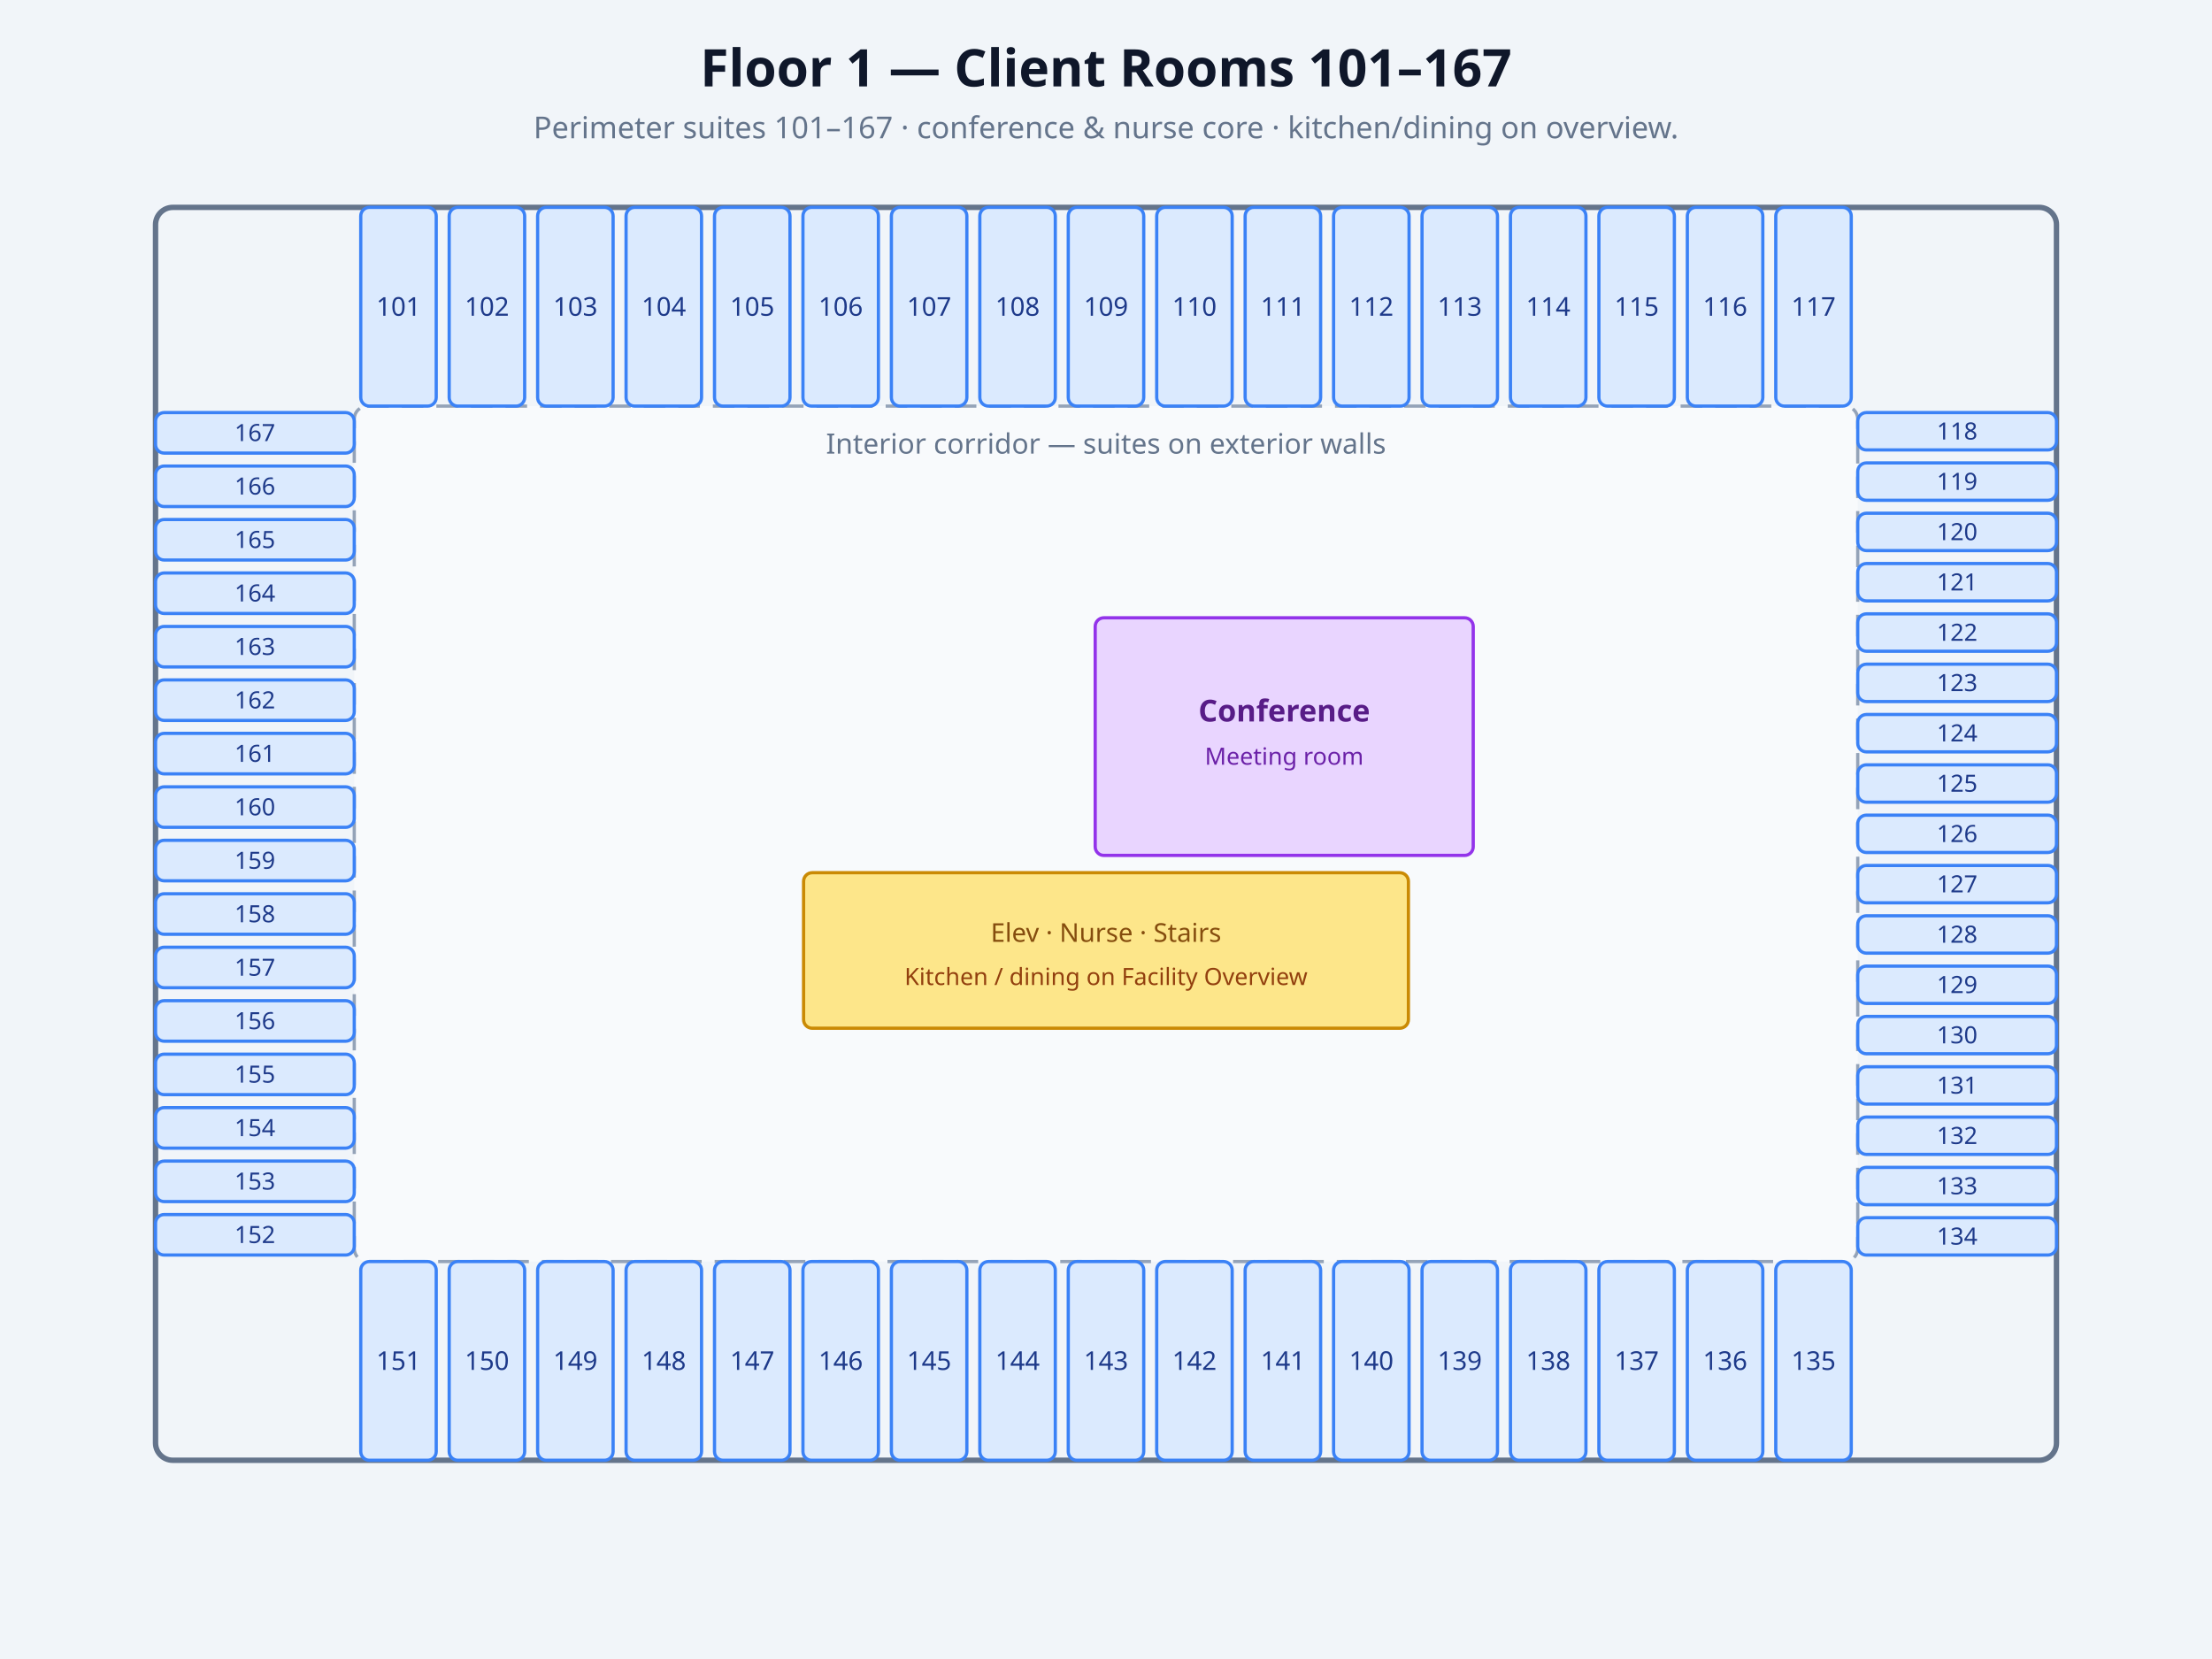
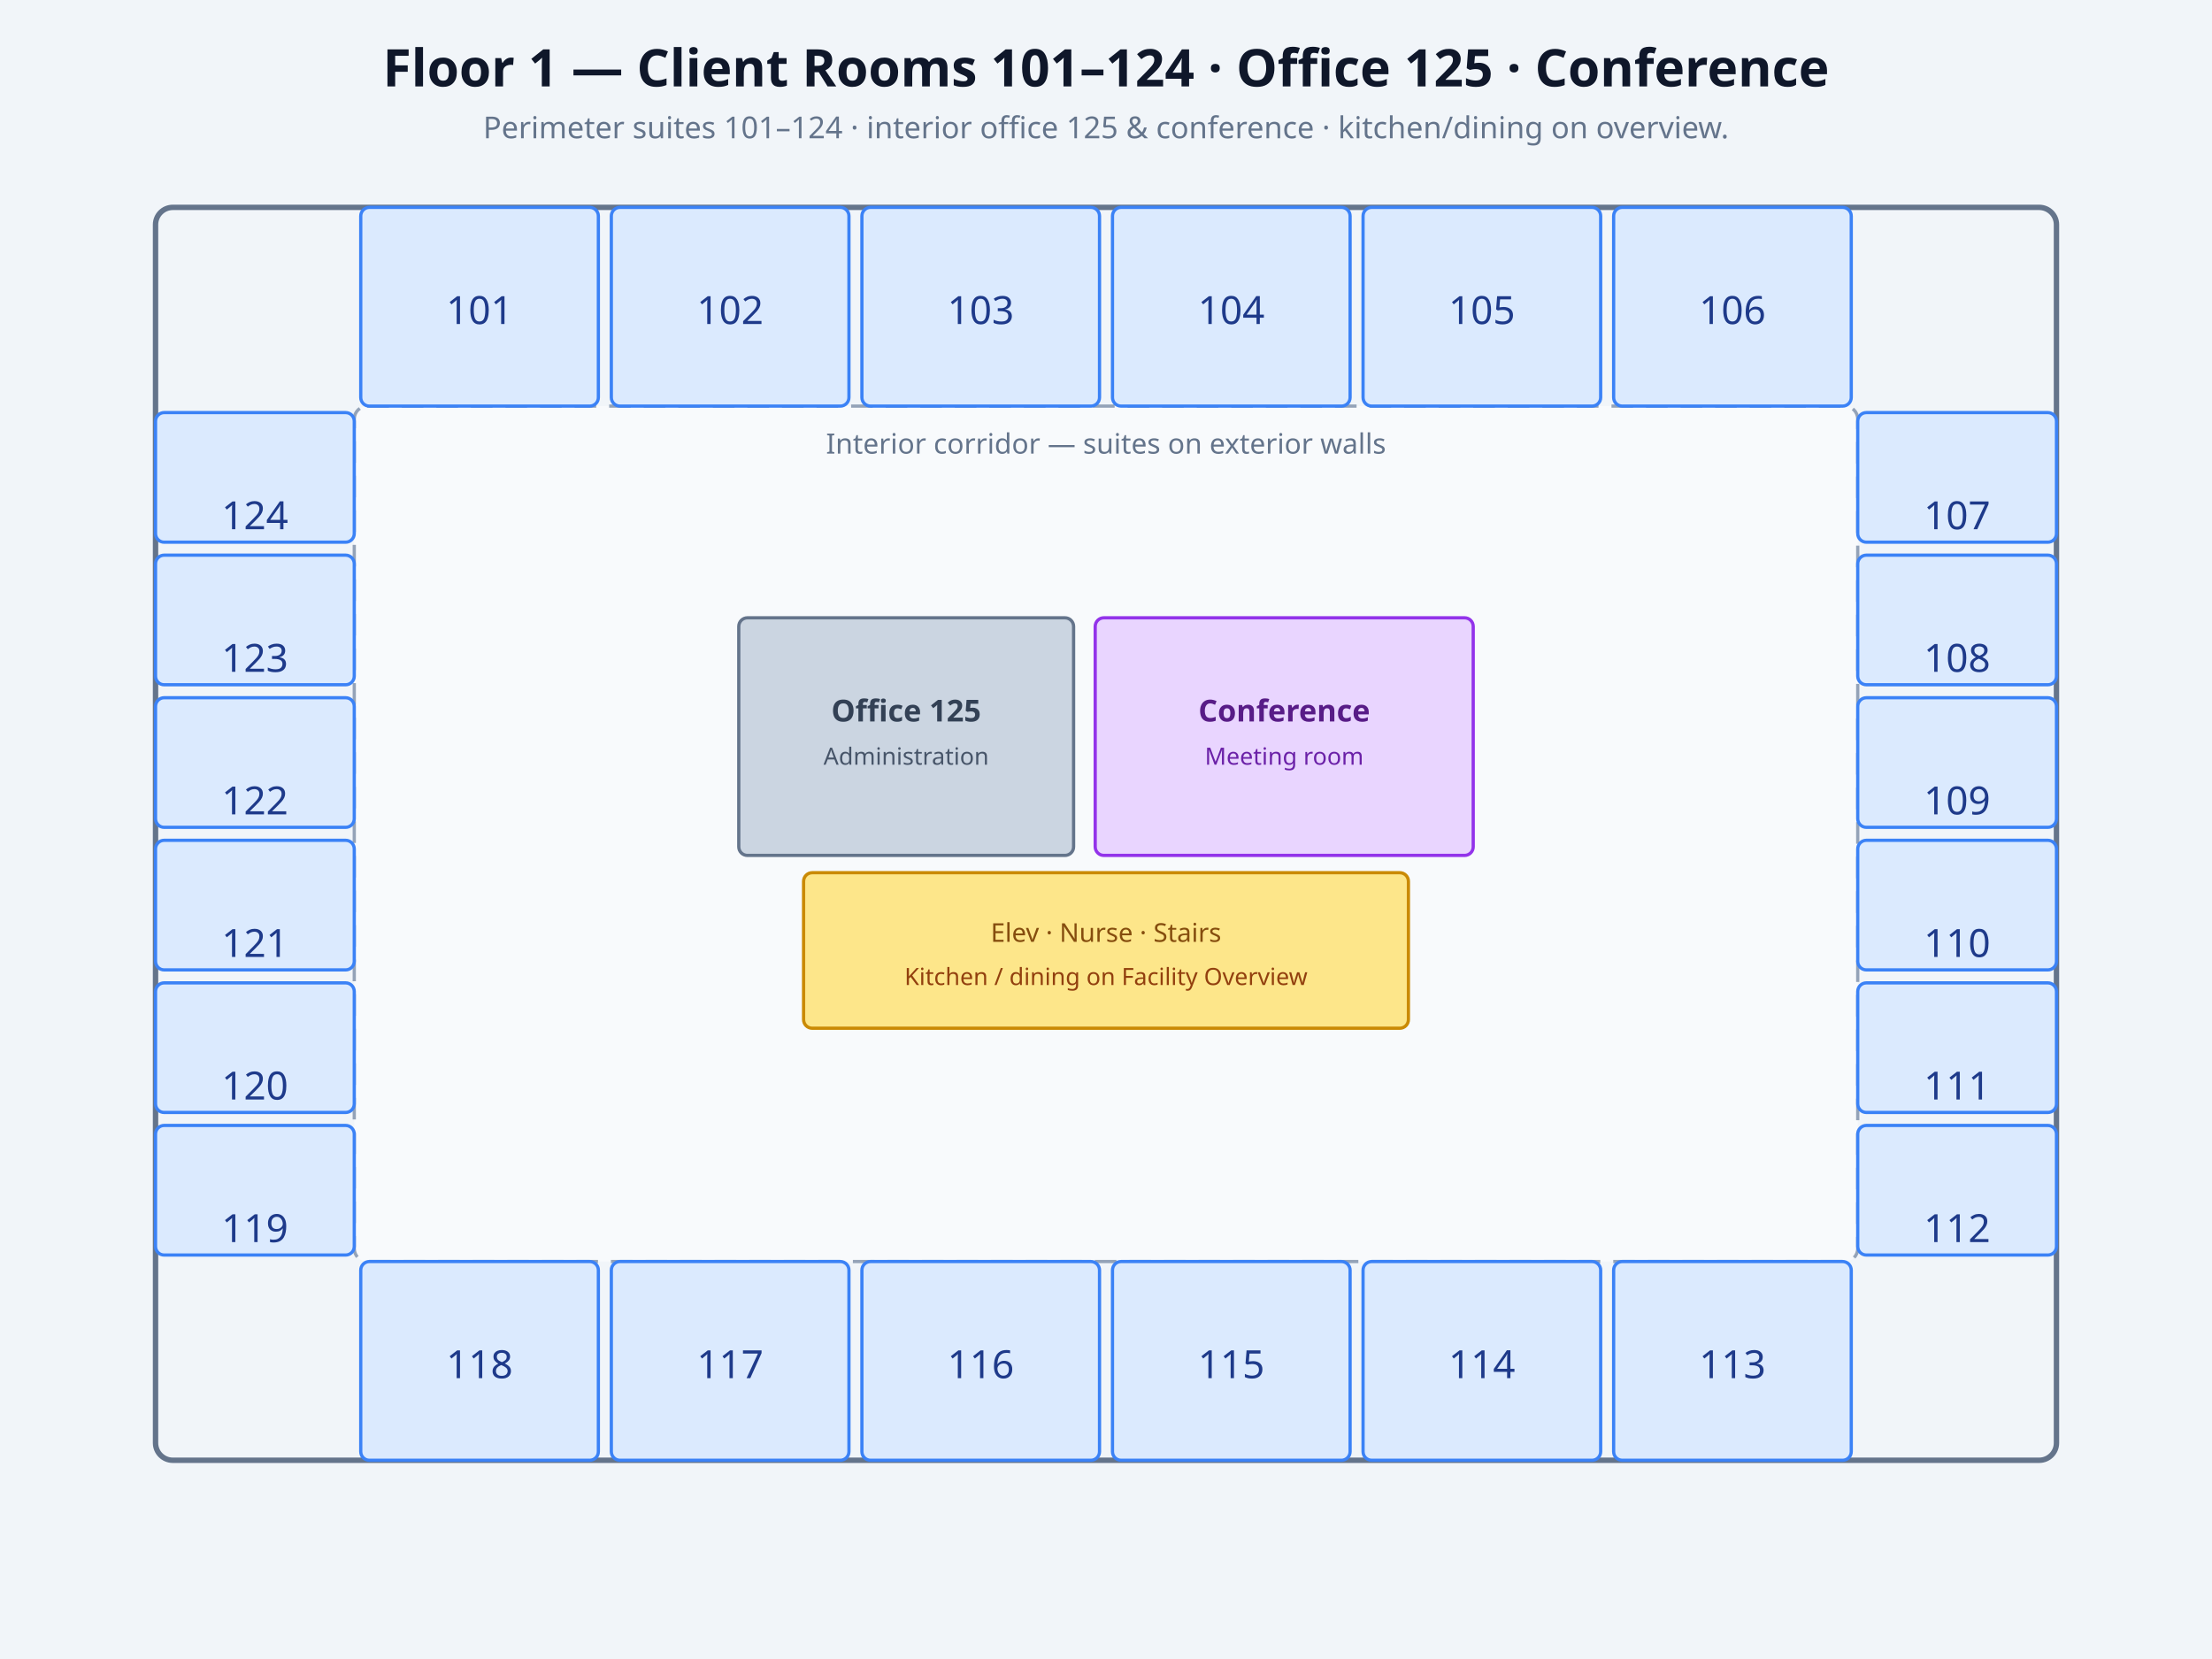
<svg xmlns="http://www.w3.org/2000/svg" viewBox="0 0 1024 768" width="1024" height="768">
  <rect width="1024" height="768" fill="#f1f5f9" />
-   <text x="512" y="40" text-anchor="middle" font-family="Segoe UI,sans-serif" font-size="24" font-weight="600" fill="#0f172a">Floor 1 — Client Rooms 101–167</text>
-   <text x="512" y="64" text-anchor="middle" font-family="Segoe UI,sans-serif" font-size="14" fill="#64748b">Perimeter suites 101–167 · conference &amp; nurse core · kitchen/dining on overview.</text>
+   <text x="512" y="40" text-anchor="middle" font-family="Segoe UI,sans-serif" font-size="24" font-weight="600" fill="#0f172a">Floor 1 — Client Rooms 101–124 · Office 125 · Conference</text>
+   <text x="512" y="64" text-anchor="middle" font-family="Segoe UI,sans-serif" font-size="14" fill="#64748b">Perimeter suites 101–124 · interior office 125 &amp; conference · kitchen/dining on overview.</text>
  <rect x="72" y="96" width="880" height="580" rx="8" fill="none" stroke="#64748b" stroke-width="2.5" />
  <rect x="164" y="188" width="696" height="396" rx="6" fill="#f8fafc" stroke="#94a3b8" stroke-width="1.5" stroke-dasharray="10 6" />
  <text x="512" y="210" text-anchor="middle" font-family="Segoe UI,sans-serif" font-size="13" fill="#64748b">Interior corridor — suites on exterior walls</text>
+   <rect id="room_125" x="342" y="286" width="155" height="110" rx="4" fill="#cbd5e1" stroke="#64748b" stroke-width="1.5" />
+   <text x="419.5" y="334" text-anchor="middle" font-family="Segoe UI,sans-serif" font-size="14" font-weight="600" fill="#334155">Office 125</text>
+   <text x="419.5" y="354" text-anchor="middle" font-family="Segoe UI,sans-serif" font-size="11" fill="#475569">Administration</text>
  <rect id="zone_conf" x="507" y="286" width="175" height="110" rx="4" fill="#e9d5ff" stroke="#9333ea" stroke-width="1.5" />
  <text x="594.5" y="334" text-anchor="middle" font-family="Segoe UI,sans-serif" font-size="14" font-weight="600" fill="#581c87">Conference</text>
  <text x="594.5" y="354" text-anchor="middle" font-family="Segoe UI,sans-serif" font-size="11" fill="#6b21a8">Meeting room</text>
  <rect x="372" y="404" width="280" height="72" rx="4" fill="#fde68a" stroke="#ca8a04" stroke-width="1.5" />
  <text x="512" y="436" text-anchor="middle" font-family="Segoe UI,sans-serif" font-size="12" fill="#854d0e">Elev · Nurse · Stairs</text>
  <text x="512" y="456" text-anchor="middle" font-family="Segoe UI,sans-serif" font-size="11" fill="#92400e">Kitchen / dining on Facility Overview</text>
-   <rect id="room_101" x="167" y="96" width="34.941" height="92" rx="4" fill="#dbeafe" stroke="#3b82f6" stroke-width="1.5" />
-   <text x="184.471" y="142" text-anchor="middle" dominant-baseline="middle" font-family="Segoe UI,sans-serif" font-size="12" fill="#1e3a8a">101</text>
-   <rect id="room_102" x="207.941" y="96" width="34.941" height="92" rx="4" fill="#dbeafe" stroke="#3b82f6" stroke-width="1.5" />
-   <text x="225.412" y="142" text-anchor="middle" dominant-baseline="middle" font-family="Segoe UI,sans-serif" font-size="12" fill="#1e3a8a">102</text>
-   <rect id="room_103" x="248.882" y="96" width="34.941" height="92" rx="4" fill="#dbeafe" stroke="#3b82f6" stroke-width="1.5" />
-   <text x="266.353" y="142" text-anchor="middle" dominant-baseline="middle" font-family="Segoe UI,sans-serif" font-size="12" fill="#1e3a8a">103</text>
-   <rect id="room_104" x="289.824" y="96" width="34.941" height="92" rx="4" fill="#dbeafe" stroke="#3b82f6" stroke-width="1.5" />
-   <text x="307.294" y="142" text-anchor="middle" dominant-baseline="middle" font-family="Segoe UI,sans-serif" font-size="12" fill="#1e3a8a">104</text>
-   <rect id="room_105" x="330.765" y="96" width="34.941" height="92" rx="4" fill="#dbeafe" stroke="#3b82f6" stroke-width="1.5" />
-   <text x="348.235" y="142" text-anchor="middle" dominant-baseline="middle" font-family="Segoe UI,sans-serif" font-size="12" fill="#1e3a8a">105</text>
-   <rect id="room_106" x="371.706" y="96" width="34.941" height="92" rx="4" fill="#dbeafe" stroke="#3b82f6" stroke-width="1.5" />
-   <text x="389.176" y="142" text-anchor="middle" dominant-baseline="middle" font-family="Segoe UI,sans-serif" font-size="12" fill="#1e3a8a">106</text>
-   <rect id="room_107" x="412.647" y="96" width="34.941" height="92" rx="4" fill="#dbeafe" stroke="#3b82f6" stroke-width="1.5" />
-   <text x="430.118" y="142" text-anchor="middle" dominant-baseline="middle" font-family="Segoe UI,sans-serif" font-size="12" fill="#1e3a8a">107</text>
-   <rect id="room_108" x="453.588" y="96" width="34.941" height="92" rx="4" fill="#dbeafe" stroke="#3b82f6" stroke-width="1.5" />
-   <text x="471.059" y="142" text-anchor="middle" dominant-baseline="middle" font-family="Segoe UI,sans-serif" font-size="12" fill="#1e3a8a">108</text>
-   <rect id="room_109" x="494.529" y="96" width="34.941" height="92" rx="4" fill="#dbeafe" stroke="#3b82f6" stroke-width="1.5" />
-   <text x="512" y="142" text-anchor="middle" dominant-baseline="middle" font-family="Segoe UI,sans-serif" font-size="12" fill="#1e3a8a">109</text>
-   <rect id="room_110" x="535.471" y="96" width="34.941" height="92" rx="4" fill="#dbeafe" stroke="#3b82f6" stroke-width="1.5" />
-   <text x="552.941" y="142" text-anchor="middle" dominant-baseline="middle" font-family="Segoe UI,sans-serif" font-size="12" fill="#1e3a8a">110</text>
-   <rect id="room_111" x="576.412" y="96" width="34.941" height="92" rx="4" fill="#dbeafe" stroke="#3b82f6" stroke-width="1.5" />
-   <text x="593.882" y="142" text-anchor="middle" dominant-baseline="middle" font-family="Segoe UI,sans-serif" font-size="12" fill="#1e3a8a">111</text>
-   <rect id="room_112" x="617.353" y="96" width="34.941" height="92" rx="4" fill="#dbeafe" stroke="#3b82f6" stroke-width="1.5" />
-   <text x="634.824" y="142" text-anchor="middle" dominant-baseline="middle" font-family="Segoe UI,sans-serif" font-size="12" fill="#1e3a8a">112</text>
-   <rect id="room_113" x="658.294" y="96" width="34.941" height="92" rx="4" fill="#dbeafe" stroke="#3b82f6" stroke-width="1.5" />
-   <text x="675.765" y="142" text-anchor="middle" dominant-baseline="middle" font-family="Segoe UI,sans-serif" font-size="12" fill="#1e3a8a">113</text>
-   <rect id="room_114" x="699.235" y="96" width="34.941" height="92" rx="4" fill="#dbeafe" stroke="#3b82f6" stroke-width="1.5" />
-   <text x="716.706" y="142" text-anchor="middle" dominant-baseline="middle" font-family="Segoe UI,sans-serif" font-size="12" fill="#1e3a8a">114</text>
-   <rect id="room_115" x="740.176" y="96" width="34.941" height="92" rx="4" fill="#dbeafe" stroke="#3b82f6" stroke-width="1.5" />
-   <text x="757.647" y="142" text-anchor="middle" dominant-baseline="middle" font-family="Segoe UI,sans-serif" font-size="12" fill="#1e3a8a">115</text>
-   <rect id="room_116" x="781.118" y="96" width="34.941" height="92" rx="4" fill="#dbeafe" stroke="#3b82f6" stroke-width="1.5" />
-   <text x="798.588" y="142" text-anchor="middle" dominant-baseline="middle" font-family="Segoe UI,sans-serif" font-size="12" fill="#1e3a8a">116</text>
-   <rect id="room_117" x="822.059" y="96" width="34.941" height="92" rx="4" fill="#dbeafe" stroke="#3b82f6" stroke-width="1.5" />
-   <text x="839.529" y="142" text-anchor="middle" dominant-baseline="middle" font-family="Segoe UI,sans-serif" font-size="12" fill="#1e3a8a">117</text>
-   <rect id="room_118" x="860" y="191" width="92" height="17.294" rx="4" fill="#dbeafe" stroke="#3b82f6" stroke-width="1.5" />
-   <text x="906" y="199.647" text-anchor="middle" dominant-baseline="middle" font-family="Segoe UI,sans-serif" font-size="11" fill="#1e3a8a">118</text>
-   <rect id="room_119" x="860" y="214.294" width="92" height="17.294" rx="4" fill="#dbeafe" stroke="#3b82f6" stroke-width="1.5" />
-   <text x="906" y="222.941" text-anchor="middle" dominant-baseline="middle" font-family="Segoe UI,sans-serif" font-size="11" fill="#1e3a8a">119</text>
-   <rect id="room_120" x="860" y="237.588" width="92" height="17.294" rx="4" fill="#dbeafe" stroke="#3b82f6" stroke-width="1.5" />
-   <text x="906" y="246.235" text-anchor="middle" dominant-baseline="middle" font-family="Segoe UI,sans-serif" font-size="11" fill="#1e3a8a">120</text>
-   <rect id="room_121" x="860" y="260.882" width="92" height="17.294" rx="4" fill="#dbeafe" stroke="#3b82f6" stroke-width="1.5" />
-   <text x="906" y="269.529" text-anchor="middle" dominant-baseline="middle" font-family="Segoe UI,sans-serif" font-size="11" fill="#1e3a8a">121</text>
-   <rect id="room_122" x="860" y="284.176" width="92" height="17.294" rx="4" fill="#dbeafe" stroke="#3b82f6" stroke-width="1.5" />
-   <text x="906" y="292.824" text-anchor="middle" dominant-baseline="middle" font-family="Segoe UI,sans-serif" font-size="11" fill="#1e3a8a">122</text>
-   <rect id="room_123" x="860" y="307.471" width="92" height="17.294" rx="4" fill="#dbeafe" stroke="#3b82f6" stroke-width="1.5" />
-   <text x="906" y="316.118" text-anchor="middle" dominant-baseline="middle" font-family="Segoe UI,sans-serif" font-size="11" fill="#1e3a8a">123</text>
-   <rect id="room_124" x="860" y="330.765" width="92" height="17.294" rx="4" fill="#dbeafe" stroke="#3b82f6" stroke-width="1.5" />
-   <text x="906" y="339.412" text-anchor="middle" dominant-baseline="middle" font-family="Segoe UI,sans-serif" font-size="11" fill="#1e3a8a">124</text>
-   <rect id="room_125" x="860" y="354.059" width="92" height="17.294" rx="4" fill="#dbeafe" stroke="#3b82f6" stroke-width="1.5" />
-   <text x="906" y="362.706" text-anchor="middle" dominant-baseline="middle" font-family="Segoe UI,sans-serif" font-size="11" fill="#1e3a8a">125</text>
-   <rect id="room_126" x="860" y="377.353" width="92" height="17.294" rx="4" fill="#dbeafe" stroke="#3b82f6" stroke-width="1.5" />
-   <text x="906" y="386" text-anchor="middle" dominant-baseline="middle" font-family="Segoe UI,sans-serif" font-size="11" fill="#1e3a8a">126</text>
-   <rect id="room_127" x="860" y="400.647" width="92" height="17.294" rx="4" fill="#dbeafe" stroke="#3b82f6" stroke-width="1.5" />
-   <text x="906" y="409.294" text-anchor="middle" dominant-baseline="middle" font-family="Segoe UI,sans-serif" font-size="11" fill="#1e3a8a">127</text>
-   <rect id="room_128" x="860" y="423.941" width="92" height="17.294" rx="4" fill="#dbeafe" stroke="#3b82f6" stroke-width="1.5" />
-   <text x="906" y="432.588" text-anchor="middle" dominant-baseline="middle" font-family="Segoe UI,sans-serif" font-size="11" fill="#1e3a8a">128</text>
-   <rect id="room_129" x="860" y="447.235" width="92" height="17.294" rx="4" fill="#dbeafe" stroke="#3b82f6" stroke-width="1.5" />
-   <text x="906" y="455.882" text-anchor="middle" dominant-baseline="middle" font-family="Segoe UI,sans-serif" font-size="11" fill="#1e3a8a">129</text>
-   <rect id="room_130" x="860" y="470.529" width="92" height="17.294" rx="4" fill="#dbeafe" stroke="#3b82f6" stroke-width="1.5" />
-   <text x="906" y="479.176" text-anchor="middle" dominant-baseline="middle" font-family="Segoe UI,sans-serif" font-size="11" fill="#1e3a8a">130</text>
-   <rect id="room_131" x="860" y="493.824" width="92" height="17.294" rx="4" fill="#dbeafe" stroke="#3b82f6" stroke-width="1.5" />
-   <text x="906" y="502.471" text-anchor="middle" dominant-baseline="middle" font-family="Segoe UI,sans-serif" font-size="11" fill="#1e3a8a">131</text>
-   <rect id="room_132" x="860" y="517.118" width="92" height="17.294" rx="4" fill="#dbeafe" stroke="#3b82f6" stroke-width="1.5" />
-   <text x="906" y="525.765" text-anchor="middle" dominant-baseline="middle" font-family="Segoe UI,sans-serif" font-size="11" fill="#1e3a8a">132</text>
-   <rect id="room_133" x="860" y="540.412" width="92" height="17.294" rx="4" fill="#dbeafe" stroke="#3b82f6" stroke-width="1.5" />
-   <text x="906" y="549.059" text-anchor="middle" dominant-baseline="middle" font-family="Segoe UI,sans-serif" font-size="11" fill="#1e3a8a">133</text>
-   <rect id="room_134" x="860" y="563.706" width="92" height="17.294" rx="4" fill="#dbeafe" stroke="#3b82f6" stroke-width="1.5" />
-   <text x="906" y="572.353" text-anchor="middle" dominant-baseline="middle" font-family="Segoe UI,sans-serif" font-size="11" fill="#1e3a8a">134</text>
-   <rect id="room_135" x="822.059" y="584" width="34.941" height="92" rx="4" fill="#dbeafe" stroke="#3b82f6" stroke-width="1.5" />
-   <text x="839.529" y="630" text-anchor="middle" dominant-baseline="middle" font-family="Segoe UI,sans-serif" font-size="12" fill="#1e3a8a">135</text>
-   <rect id="room_136" x="781.118" y="584" width="34.941" height="92" rx="4" fill="#dbeafe" stroke="#3b82f6" stroke-width="1.5" />
-   <text x="798.588" y="630" text-anchor="middle" dominant-baseline="middle" font-family="Segoe UI,sans-serif" font-size="12" fill="#1e3a8a">136</text>
-   <rect id="room_137" x="740.176" y="584" width="34.941" height="92" rx="4" fill="#dbeafe" stroke="#3b82f6" stroke-width="1.5" />
-   <text x="757.647" y="630" text-anchor="middle" dominant-baseline="middle" font-family="Segoe UI,sans-serif" font-size="12" fill="#1e3a8a">137</text>
-   <rect id="room_138" x="699.235" y="584" width="34.941" height="92" rx="4" fill="#dbeafe" stroke="#3b82f6" stroke-width="1.5" />
-   <text x="716.706" y="630" text-anchor="middle" dominant-baseline="middle" font-family="Segoe UI,sans-serif" font-size="12" fill="#1e3a8a">138</text>
-   <rect id="room_139" x="658.294" y="584" width="34.941" height="92" rx="4" fill="#dbeafe" stroke="#3b82f6" stroke-width="1.5" />
-   <text x="675.765" y="630" text-anchor="middle" dominant-baseline="middle" font-family="Segoe UI,sans-serif" font-size="12" fill="#1e3a8a">139</text>
-   <rect id="room_140" x="617.353" y="584" width="34.941" height="92" rx="4" fill="#dbeafe" stroke="#3b82f6" stroke-width="1.5" />
-   <text x="634.824" y="630" text-anchor="middle" dominant-baseline="middle" font-family="Segoe UI,sans-serif" font-size="12" fill="#1e3a8a">140</text>
-   <rect id="room_141" x="576.412" y="584" width="34.941" height="92" rx="4" fill="#dbeafe" stroke="#3b82f6" stroke-width="1.5" />
-   <text x="593.882" y="630" text-anchor="middle" dominant-baseline="middle" font-family="Segoe UI,sans-serif" font-size="12" fill="#1e3a8a">141</text>
-   <rect id="room_142" x="535.471" y="584" width="34.941" height="92" rx="4" fill="#dbeafe" stroke="#3b82f6" stroke-width="1.5" />
-   <text x="552.941" y="630" text-anchor="middle" dominant-baseline="middle" font-family="Segoe UI,sans-serif" font-size="12" fill="#1e3a8a">142</text>
-   <rect id="room_143" x="494.529" y="584" width="34.941" height="92" rx="4" fill="#dbeafe" stroke="#3b82f6" stroke-width="1.5" />
-   <text x="512" y="630" text-anchor="middle" dominant-baseline="middle" font-family="Segoe UI,sans-serif" font-size="12" fill="#1e3a8a">143</text>
-   <rect id="room_144" x="453.588" y="584" width="34.941" height="92" rx="4" fill="#dbeafe" stroke="#3b82f6" stroke-width="1.5" />
-   <text x="471.059" y="630" text-anchor="middle" dominant-baseline="middle" font-family="Segoe UI,sans-serif" font-size="12" fill="#1e3a8a">144</text>
-   <rect id="room_145" x="412.647" y="584" width="34.941" height="92" rx="4" fill="#dbeafe" stroke="#3b82f6" stroke-width="1.5" />
-   <text x="430.118" y="630" text-anchor="middle" dominant-baseline="middle" font-family="Segoe UI,sans-serif" font-size="12" fill="#1e3a8a">145</text>
-   <rect id="room_146" x="371.706" y="584" width="34.941" height="92" rx="4" fill="#dbeafe" stroke="#3b82f6" stroke-width="1.5" />
-   <text x="389.176" y="630" text-anchor="middle" dominant-baseline="middle" font-family="Segoe UI,sans-serif" font-size="12" fill="#1e3a8a">146</text>
-   <rect id="room_147" x="330.765" y="584" width="34.941" height="92" rx="4" fill="#dbeafe" stroke="#3b82f6" stroke-width="1.5" />
-   <text x="348.235" y="630" text-anchor="middle" dominant-baseline="middle" font-family="Segoe UI,sans-serif" font-size="12" fill="#1e3a8a">147</text>
-   <rect id="room_148" x="289.824" y="584" width="34.941" height="92" rx="4" fill="#dbeafe" stroke="#3b82f6" stroke-width="1.5" />
-   <text x="307.294" y="630" text-anchor="middle" dominant-baseline="middle" font-family="Segoe UI,sans-serif" font-size="12" fill="#1e3a8a">148</text>
-   <rect id="room_149" x="248.882" y="584" width="34.941" height="92" rx="4" fill="#dbeafe" stroke="#3b82f6" stroke-width="1.5" />
-   <text x="266.353" y="630" text-anchor="middle" dominant-baseline="middle" font-family="Segoe UI,sans-serif" font-size="12" fill="#1e3a8a">149</text>
-   <rect id="room_150" x="207.941" y="584" width="34.941" height="92" rx="4" fill="#dbeafe" stroke="#3b82f6" stroke-width="1.5" />
-   <text x="225.412" y="630" text-anchor="middle" dominant-baseline="middle" font-family="Segoe UI,sans-serif" font-size="12" fill="#1e3a8a">150</text>
-   <rect id="room_151" x="167" y="584" width="34.941" height="92" rx="4" fill="#dbeafe" stroke="#3b82f6" stroke-width="1.5" />
-   <text x="184.471" y="630" text-anchor="middle" dominant-baseline="middle" font-family="Segoe UI,sans-serif" font-size="12" fill="#1e3a8a">151</text>
-   <rect id="room_152" x="72" y="562.25" width="92" height="18.75" rx="4" fill="#dbeafe" stroke="#3b82f6" stroke-width="1.5" />
-   <text x="118" y="571.625" text-anchor="middle" dominant-baseline="middle" font-family="Segoe UI,sans-serif" font-size="11" fill="#1e3a8a">152</text>
-   <rect id="room_153" x="72" y="537.5" width="92" height="18.75" rx="4" fill="#dbeafe" stroke="#3b82f6" stroke-width="1.5" />
-   <text x="118" y="546.875" text-anchor="middle" dominant-baseline="middle" font-family="Segoe UI,sans-serif" font-size="11" fill="#1e3a8a">153</text>
-   <rect id="room_154" x="72" y="512.75" width="92" height="18.75" rx="4" fill="#dbeafe" stroke="#3b82f6" stroke-width="1.5" />
-   <text x="118" y="522.125" text-anchor="middle" dominant-baseline="middle" font-family="Segoe UI,sans-serif" font-size="11" fill="#1e3a8a">154</text>
-   <rect id="room_155" x="72" y="488" width="92" height="18.75" rx="4" fill="#dbeafe" stroke="#3b82f6" stroke-width="1.5" />
-   <text x="118" y="497.375" text-anchor="middle" dominant-baseline="middle" font-family="Segoe UI,sans-serif" font-size="11" fill="#1e3a8a">155</text>
-   <rect id="room_156" x="72" y="463.25" width="92" height="18.75" rx="4" fill="#dbeafe" stroke="#3b82f6" stroke-width="1.5" />
-   <text x="118" y="472.625" text-anchor="middle" dominant-baseline="middle" font-family="Segoe UI,sans-serif" font-size="11" fill="#1e3a8a">156</text>
-   <rect id="room_157" x="72" y="438.5" width="92" height="18.75" rx="4" fill="#dbeafe" stroke="#3b82f6" stroke-width="1.5" />
-   <text x="118" y="447.875" text-anchor="middle" dominant-baseline="middle" font-family="Segoe UI,sans-serif" font-size="11" fill="#1e3a8a">157</text>
-   <rect id="room_158" x="72" y="413.75" width="92" height="18.75" rx="4" fill="#dbeafe" stroke="#3b82f6" stroke-width="1.5" />
-   <text x="118" y="423.125" text-anchor="middle" dominant-baseline="middle" font-family="Segoe UI,sans-serif" font-size="11" fill="#1e3a8a">158</text>
-   <rect id="room_159" x="72" y="389" width="92" height="18.75" rx="4" fill="#dbeafe" stroke="#3b82f6" stroke-width="1.5" />
-   <text x="118" y="398.375" text-anchor="middle" dominant-baseline="middle" font-family="Segoe UI,sans-serif" font-size="11" fill="#1e3a8a">159</text>
-   <rect id="room_160" x="72" y="364.25" width="92" height="18.75" rx="4" fill="#dbeafe" stroke="#3b82f6" stroke-width="1.5" />
-   <text x="118" y="373.625" text-anchor="middle" dominant-baseline="middle" font-family="Segoe UI,sans-serif" font-size="11" fill="#1e3a8a">160</text>
-   <rect id="room_161" x="72" y="339.5" width="92" height="18.75" rx="4" fill="#dbeafe" stroke="#3b82f6" stroke-width="1.5" />
-   <text x="118" y="348.875" text-anchor="middle" dominant-baseline="middle" font-family="Segoe UI,sans-serif" font-size="11" fill="#1e3a8a">161</text>
-   <rect id="room_162" x="72" y="314.75" width="92" height="18.75" rx="4" fill="#dbeafe" stroke="#3b82f6" stroke-width="1.5" />
-   <text x="118" y="324.125" text-anchor="middle" dominant-baseline="middle" font-family="Segoe UI,sans-serif" font-size="11" fill="#1e3a8a">162</text>
-   <rect id="room_163" x="72" y="290" width="92" height="18.75" rx="4" fill="#dbeafe" stroke="#3b82f6" stroke-width="1.5" />
-   <text x="118" y="299.375" text-anchor="middle" dominant-baseline="middle" font-family="Segoe UI,sans-serif" font-size="11" fill="#1e3a8a">163</text>
-   <rect id="room_164" x="72" y="265.25" width="92" height="18.75" rx="4" fill="#dbeafe" stroke="#3b82f6" stroke-width="1.5" />
-   <text x="118" y="274.625" text-anchor="middle" dominant-baseline="middle" font-family="Segoe UI,sans-serif" font-size="11" fill="#1e3a8a">164</text>
-   <rect id="room_165" x="72" y="240.5" width="92" height="18.75" rx="4" fill="#dbeafe" stroke="#3b82f6" stroke-width="1.5" />
-   <text x="118" y="249.875" text-anchor="middle" dominant-baseline="middle" font-family="Segoe UI,sans-serif" font-size="11" fill="#1e3a8a">165</text>
-   <rect id="room_166" x="72" y="215.75" width="92" height="18.75" rx="4" fill="#dbeafe" stroke="#3b82f6" stroke-width="1.5" />
-   <text x="118" y="225.125" text-anchor="middle" dominant-baseline="middle" font-family="Segoe UI,sans-serif" font-size="11" fill="#1e3a8a">166</text>
-   <rect id="room_167" x="72" y="191" width="92" height="18.75" rx="4" fill="#dbeafe" stroke="#3b82f6" stroke-width="1.5" />
-   <text x="118" y="200.375" text-anchor="middle" dominant-baseline="middle" font-family="Segoe UI,sans-serif" font-size="11" fill="#1e3a8a">167</text>
+   <rect id="room_101" x="167" y="96" width="110" height="92" rx="4" fill="#dbeafe" stroke="#3b82f6" stroke-width="1.5" />
+   <text x="222" y="150" text-anchor="middle" font-family="Segoe UI,sans-serif" font-size="18" fill="#1e3a8a">101</text>
+   <rect id="room_102" x="283" y="96" width="110" height="92" rx="4" fill="#dbeafe" stroke="#3b82f6" stroke-width="1.5" />
+   <text x="338" y="150" text-anchor="middle" font-family="Segoe UI,sans-serif" font-size="18" fill="#1e3a8a">102</text>
+   <rect id="room_103" x="399" y="96" width="110" height="92" rx="4" fill="#dbeafe" stroke="#3b82f6" stroke-width="1.5" />
+   <text x="454" y="150" text-anchor="middle" font-family="Segoe UI,sans-serif" font-size="18" fill="#1e3a8a">103</text>
+   <rect id="room_104" x="515" y="96" width="110" height="92" rx="4" fill="#dbeafe" stroke="#3b82f6" stroke-width="1.5" />
+   <text x="570" y="150" text-anchor="middle" font-family="Segoe UI,sans-serif" font-size="18" fill="#1e3a8a">104</text>
+   <rect id="room_105" x="631" y="96" width="110" height="92" rx="4" fill="#dbeafe" stroke="#3b82f6" stroke-width="1.5" />
+   <text x="686" y="150" text-anchor="middle" font-family="Segoe UI,sans-serif" font-size="18" fill="#1e3a8a">105</text>
+   <rect id="room_106" x="747" y="96" width="110" height="92" rx="4" fill="#dbeafe" stroke="#3b82f6" stroke-width="1.5" />
+   <text x="802" y="150" text-anchor="middle" font-family="Segoe UI,sans-serif" font-size="18" fill="#1e3a8a">106</text>
+   <rect id="room_107" x="860" y="191" width="92" height="60" rx="4" fill="#dbeafe" stroke="#3b82f6" stroke-width="1.5" />
+   <text x="906" y="245" text-anchor="middle" font-family="Segoe UI,sans-serif" font-size="18" fill="#1e3a8a">107</text>
+   <rect id="room_108" x="860" y="257" width="92" height="60" rx="4" fill="#dbeafe" stroke="#3b82f6" stroke-width="1.5" />
+   <text x="906" y="311" text-anchor="middle" font-family="Segoe UI,sans-serif" font-size="18" fill="#1e3a8a">108</text>
+   <rect id="room_109" x="860" y="323" width="92" height="60" rx="4" fill="#dbeafe" stroke="#3b82f6" stroke-width="1.5" />
+   <text x="906" y="377" text-anchor="middle" font-family="Segoe UI,sans-serif" font-size="18" fill="#1e3a8a">109</text>
+   <rect id="room_110" x="860" y="389" width="92" height="60" rx="4" fill="#dbeafe" stroke="#3b82f6" stroke-width="1.5" />
+   <text x="906" y="443" text-anchor="middle" font-family="Segoe UI,sans-serif" font-size="18" fill="#1e3a8a">110</text>
+   <rect id="room_111" x="860" y="455" width="92" height="60" rx="4" fill="#dbeafe" stroke="#3b82f6" stroke-width="1.5" />
+   <text x="906" y="509" text-anchor="middle" font-family="Segoe UI,sans-serif" font-size="18" fill="#1e3a8a">111</text>
+   <rect id="room_112" x="860" y="521" width="92" height="60" rx="4" fill="#dbeafe" stroke="#3b82f6" stroke-width="1.5" />
+   <text x="906" y="575" text-anchor="middle" font-family="Segoe UI,sans-serif" font-size="18" fill="#1e3a8a">112</text>
+   <rect id="room_113" x="747" y="584" width="110" height="92" rx="4" fill="#dbeafe" stroke="#3b82f6" stroke-width="1.5" />
+   <text x="802" y="638" text-anchor="middle" font-family="Segoe UI,sans-serif" font-size="18" fill="#1e3a8a">113</text>
+   <rect id="room_114" x="631" y="584" width="110" height="92" rx="4" fill="#dbeafe" stroke="#3b82f6" stroke-width="1.5" />
+   <text x="686" y="638" text-anchor="middle" font-family="Segoe UI,sans-serif" font-size="18" fill="#1e3a8a">114</text>
+   <rect id="room_115" x="515" y="584" width="110" height="92" rx="4" fill="#dbeafe" stroke="#3b82f6" stroke-width="1.5" />
+   <text x="570" y="638" text-anchor="middle" font-family="Segoe UI,sans-serif" font-size="18" fill="#1e3a8a">115</text>
+   <rect id="room_116" x="399" y="584" width="110" height="92" rx="4" fill="#dbeafe" stroke="#3b82f6" stroke-width="1.5" />
+   <text x="454" y="638" text-anchor="middle" font-family="Segoe UI,sans-serif" font-size="18" fill="#1e3a8a">116</text>
+   <rect id="room_117" x="283" y="584" width="110" height="92" rx="4" fill="#dbeafe" stroke="#3b82f6" stroke-width="1.5" />
+   <text x="338" y="638" text-anchor="middle" font-family="Segoe UI,sans-serif" font-size="18" fill="#1e3a8a">117</text>
+   <rect id="room_118" x="167" y="584" width="110" height="92" rx="4" fill="#dbeafe" stroke="#3b82f6" stroke-width="1.5" />
+   <text x="222" y="638" text-anchor="middle" font-family="Segoe UI,sans-serif" font-size="18" fill="#1e3a8a">118</text>
+   <rect id="room_119" x="72" y="521" width="92" height="60" rx="4" fill="#dbeafe" stroke="#3b82f6" stroke-width="1.5" />
+   <text x="118" y="575" text-anchor="middle" font-family="Segoe UI,sans-serif" font-size="18" fill="#1e3a8a">119</text>
+   <rect id="room_120" x="72" y="455" width="92" height="60" rx="4" fill="#dbeafe" stroke="#3b82f6" stroke-width="1.5" />
+   <text x="118" y="509" text-anchor="middle" font-family="Segoe UI,sans-serif" font-size="18" fill="#1e3a8a">120</text>
+   <rect id="room_121" x="72" y="389" width="92" height="60" rx="4" fill="#dbeafe" stroke="#3b82f6" stroke-width="1.5" />
+   <text x="118" y="443" text-anchor="middle" font-family="Segoe UI,sans-serif" font-size="18" fill="#1e3a8a">121</text>
+   <rect id="room_122" x="72" y="323" width="92" height="60" rx="4" fill="#dbeafe" stroke="#3b82f6" stroke-width="1.5" />
+   <text x="118" y="377" text-anchor="middle" font-family="Segoe UI,sans-serif" font-size="18" fill="#1e3a8a">122</text>
+   <rect id="room_123" x="72" y="257" width="92" height="60" rx="4" fill="#dbeafe" stroke="#3b82f6" stroke-width="1.5" />
+   <text x="118" y="311" text-anchor="middle" font-family="Segoe UI,sans-serif" font-size="18" fill="#1e3a8a">123</text>
+   <rect id="room_124" x="72" y="191" width="92" height="60" rx="4" fill="#dbeafe" stroke="#3b82f6" stroke-width="1.5" />
+   <text x="118" y="245" text-anchor="middle" font-family="Segoe UI,sans-serif" font-size="18" fill="#1e3a8a">124</text>
</svg>
